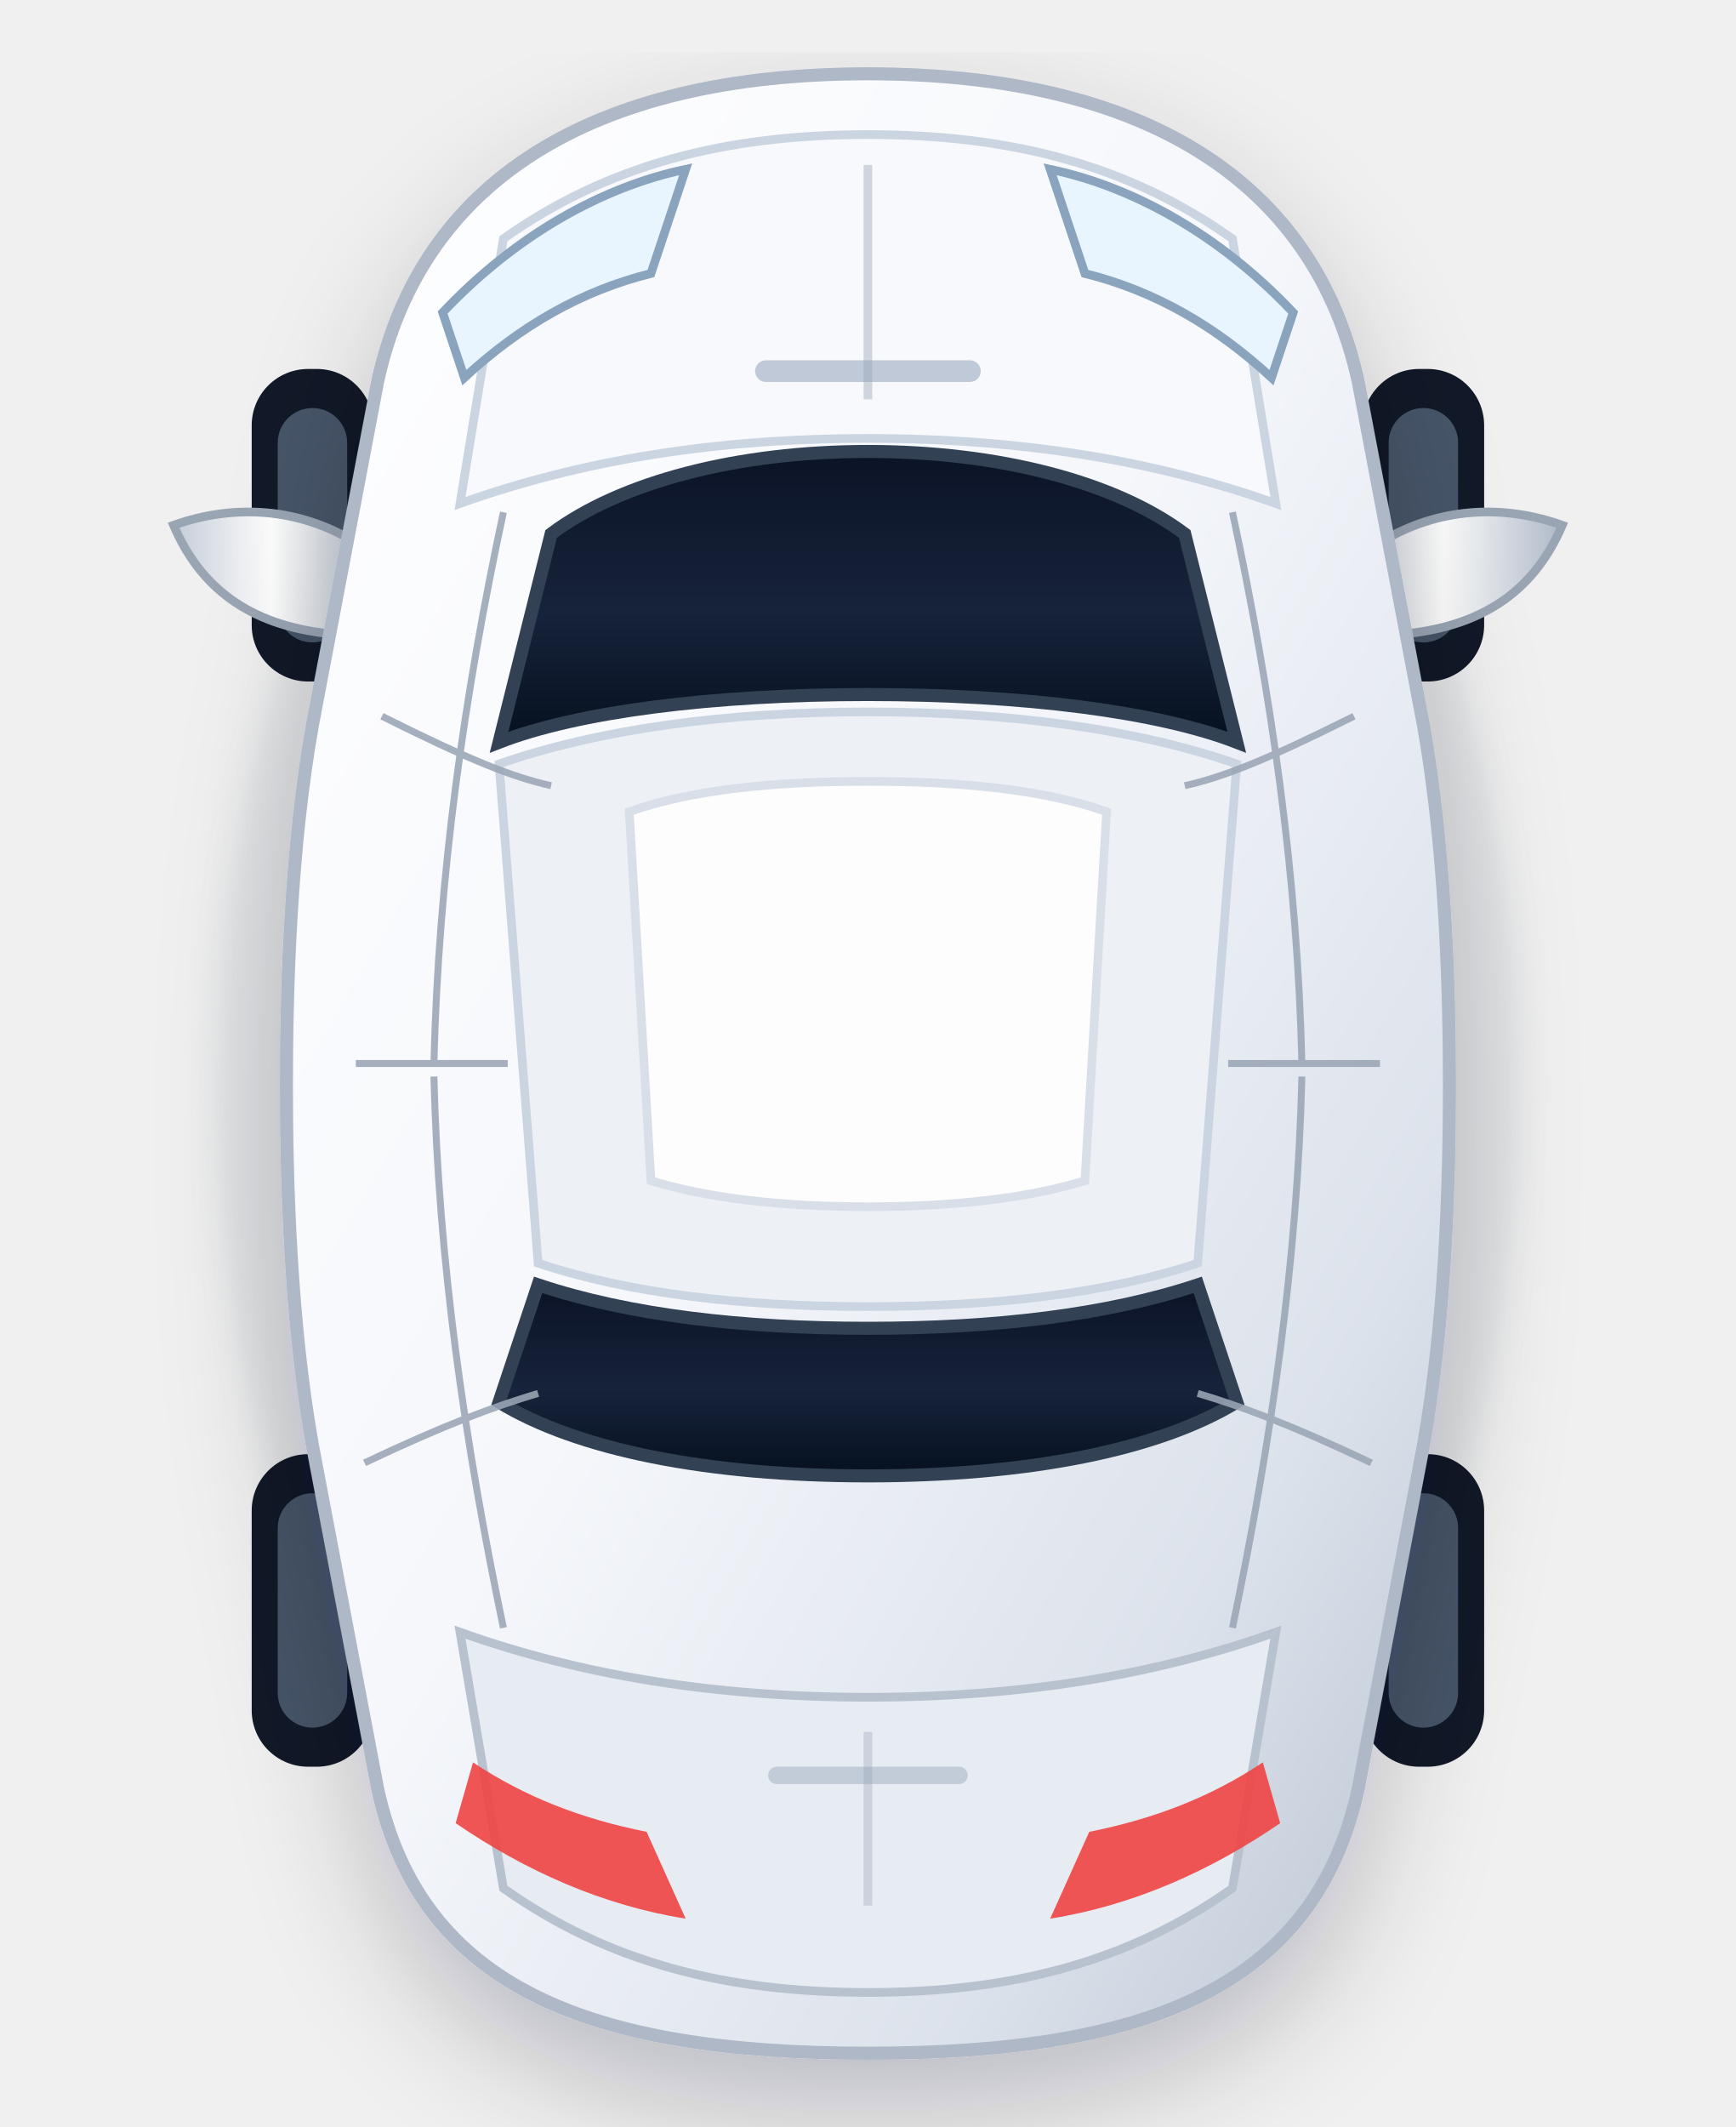
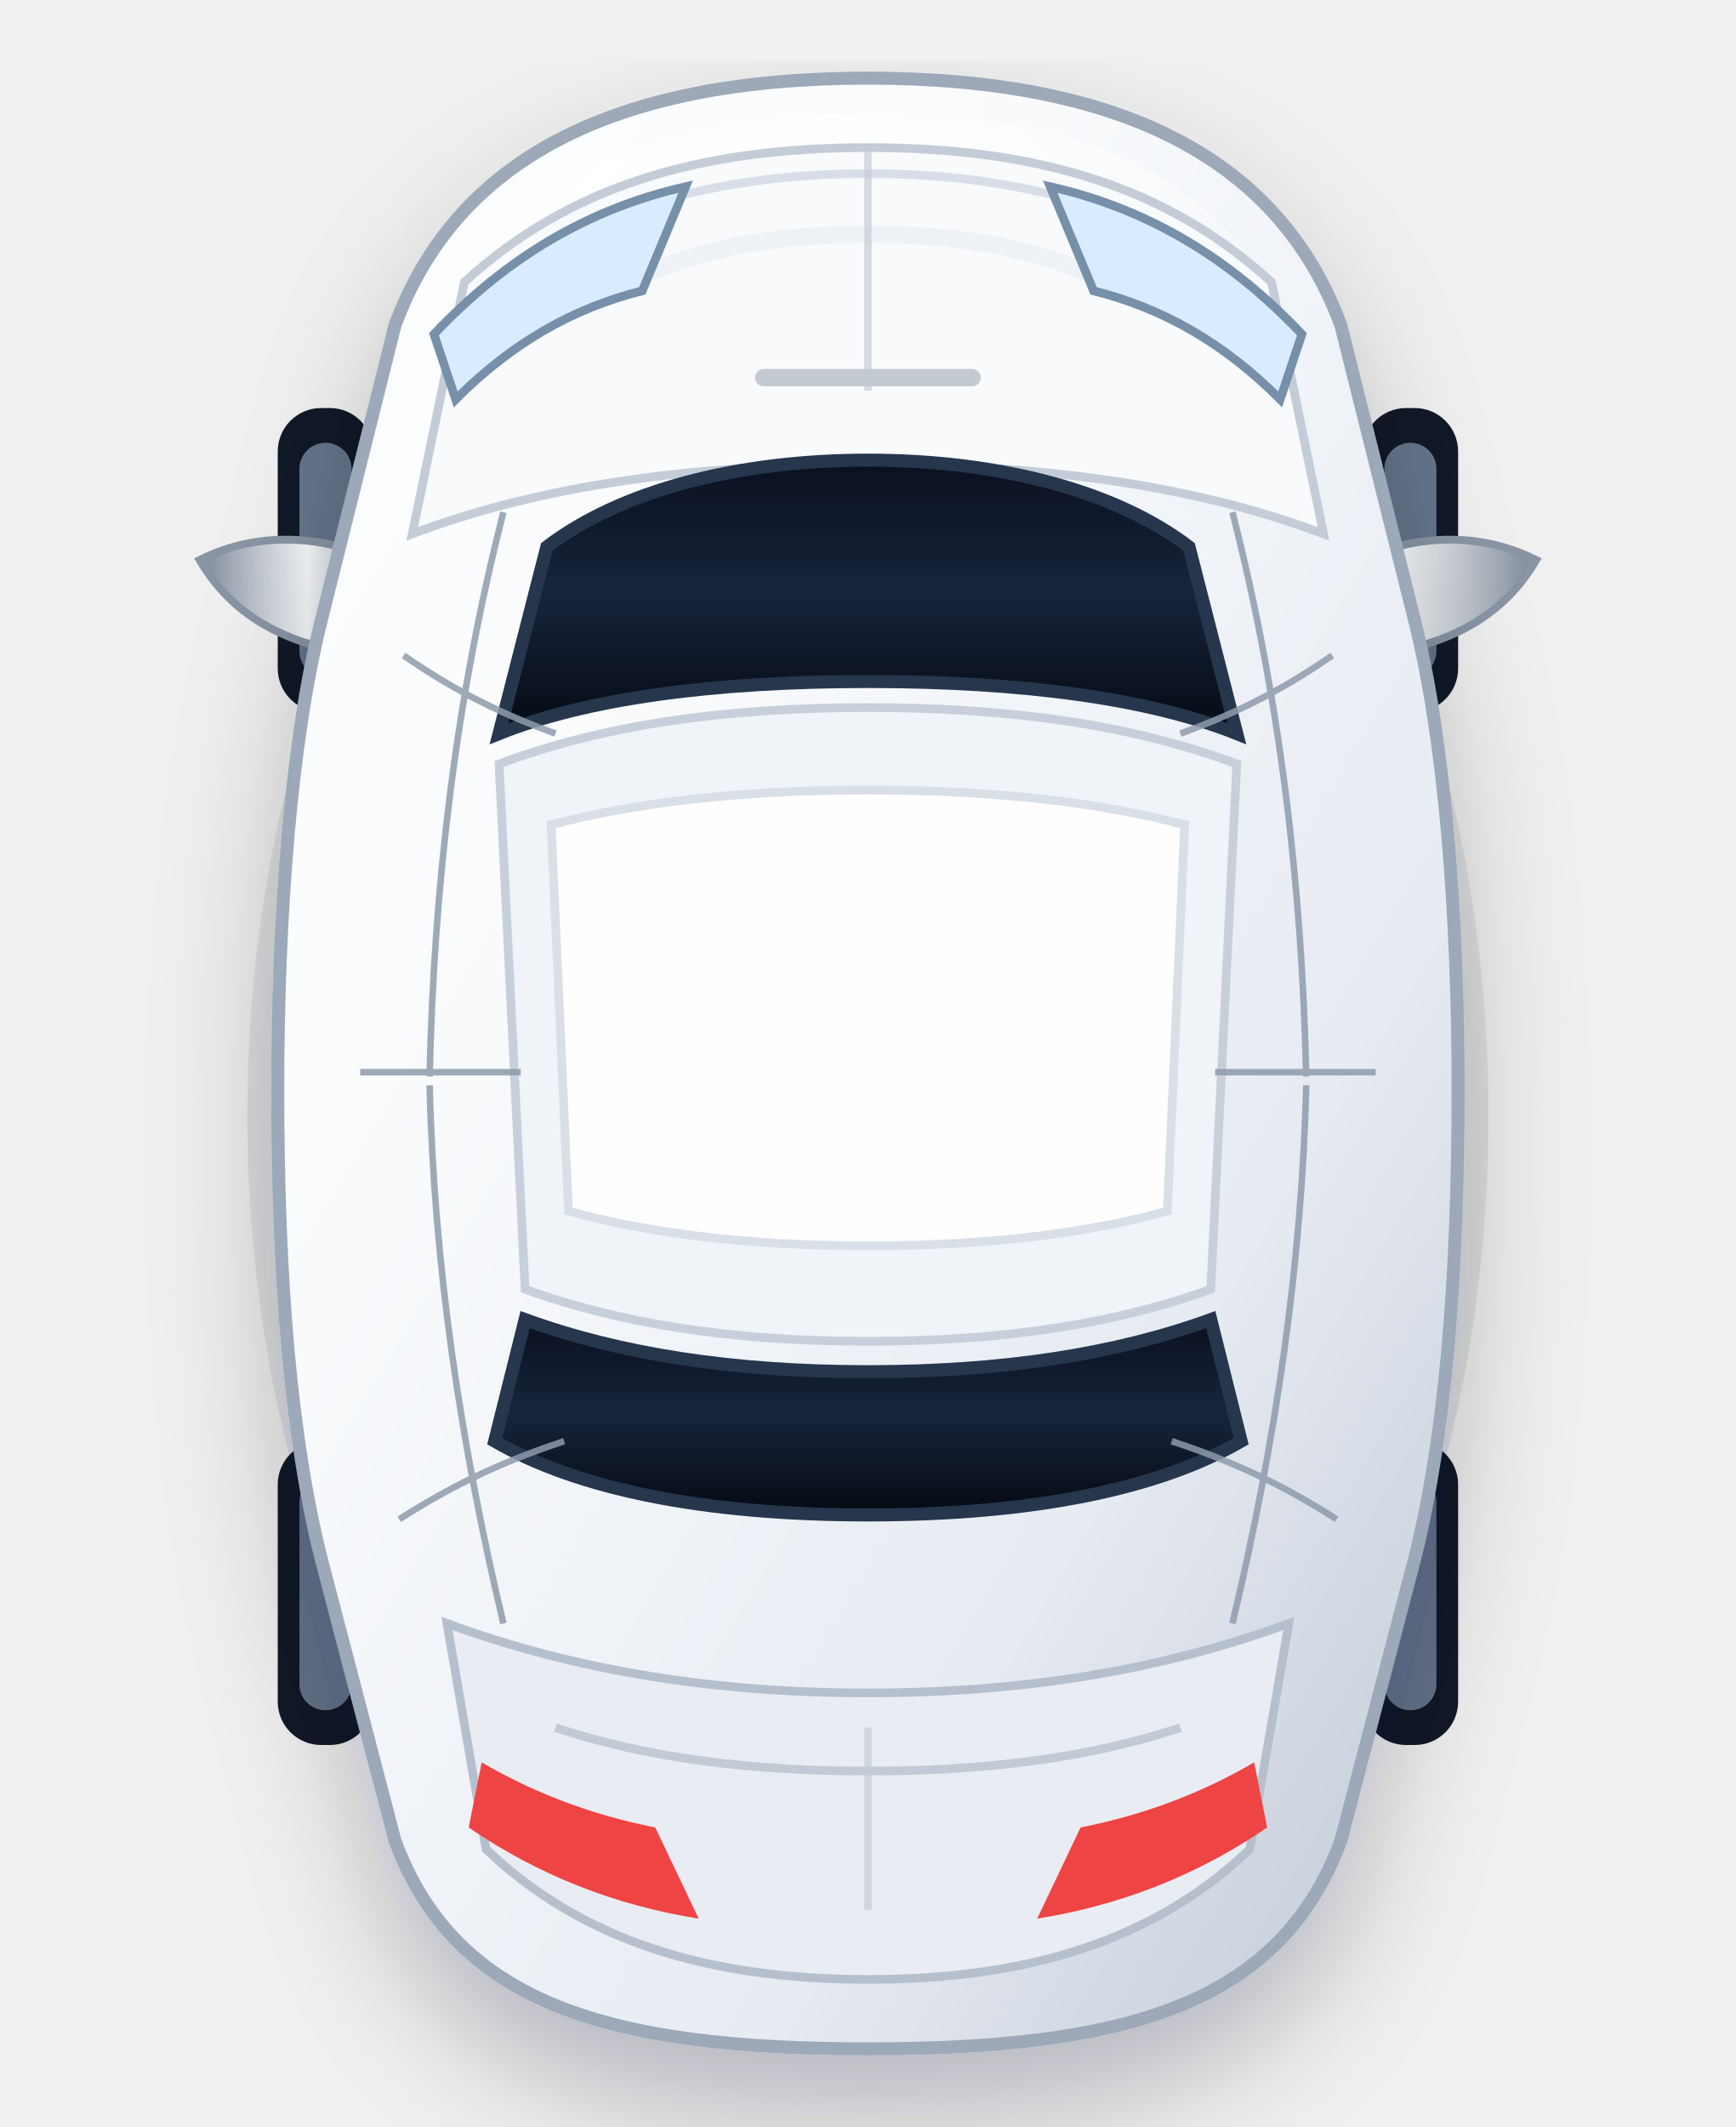
<svg xmlns="http://www.w3.org/2000/svg" viewBox="0 0 400 490" role="img" aria-labelledby="title desc">
  <defs>
-     <linearGradient id="body" x1="0" y1="0" x2="1" y2="1">
+     <linearGradient id="paint" x1="0" y1="0" x2="1" y2="1">
      <stop offset="0" stop-color="#ffffff" />
-       <stop offset="0.46" stop-color="#f5f7fb" />
-       <stop offset="0.78" stop-color="#dce2eb" />
-       <stop offset="1" stop-color="#b8c2d0" />
+       <stop offset=".34" stop-color="#f8fafc" />
+       <stop offset=".7" stop-color="#e7ebf2" />
+       <stop offset="1" stop-color="#bcc6d3" />
    </linearGradient>
    <linearGradient id="glass" x1="0" y1="0" x2="0" y2="1">
-       <stop offset="0" stop-color="#0b1326" />
-       <stop offset="0.55" stop-color="#17233b" />
-       <stop offset="1" stop-color="#06101f" />
+       <stop offset="0" stop-color="#0a1020" />
+       <stop offset=".48" stop-color="#17243b" />
+       <stop offset="1" stop-color="#050a13" />
    </linearGradient>
-     <linearGradient id="metal" x1="0" y1="0" x2="1" y2="0">
-       <stop offset="0" stop-color="#c5ccd7" />
-       <stop offset="0.45" stop-color="#ffffff" />
-       <stop offset="1" stop-color="#aeb8c6" />
+     <linearGradient id="chrome" x1="0" y1="0" x2="1" y2="0">
+       <stop offset="0" stop-color="#7d8998" />
+       <stop offset=".45" stop-color="#f8fafc" />
+       <stop offset="1" stop-color="#7d8998" />
    </linearGradient>
-     <filter id="shadow" x="-30%" y="-20%" width="160%" height="150%">
-       <feDropShadow dx="0" dy="12" stdDeviation="14" flood-color="#0f172a" flood-opacity=".22" />
-     </filter>
-     <filter id="soft" x="-20%" y="-20%" width="140%" height="140%">
-       <feGaussianBlur stdDeviation="3" />
+     <radialGradient id="highlight" cx="35%" cy="20%" r="75%">
+       <stop offset="0" stop-color="#ffffff" stop-opacity=".95" />
+       <stop offset="1" stop-color="#ffffff" stop-opacity="0" />
+     </radialGradient>
+     <filter id="shadow" x="-35%" y="-25%" width="170%" height="165%">
+       <feDropShadow dx="0" dy="14" stdDeviation="14" flood-color="#0f172a" flood-opacity=".24" />
    </filter>
  </defs>
-   <ellipse cx="200" cy="250" rx="151" ry="222" fill="#64748b" opacity=".10" filter="url(#soft)" />
+   <ellipse cx="200" cy="257" rx="143" ry="216" fill="#0f172a" opacity=".08" />
  <g fill="#111827">
-     <rect x="58" y="85" width="28" height="72" rx="13" />
-     <rect x="314" y="85" width="28" height="72" rx="13" />
-     <rect x="58" y="335" width="28" height="72" rx="13" />
-     <rect x="314" y="335" width="28" height="72" rx="13" />
+     <rect x="64" y="94" width="22" height="70" rx="10" />
+     <rect x="314" y="94" width="22" height="70" rx="10" />
+     <rect x="64" y="332" width="22" height="70" rx="10" />
+     <rect x="314" y="332" width="22" height="70" rx="10" />
  </g>
-   <g fill="#475569">
-     <rect x="64" y="94" width="16" height="54" rx="8" />
-     <rect x="320" y="94" width="16" height="54" rx="8" />
-     <rect x="64" y="344" width="16" height="54" rx="8" />
-     <rect x="320" y="344" width="16" height="54" rx="8" />
+   <g fill="#64748b">
+     <rect x="69" y="102" width="12" height="54" rx="6" />
+     <rect x="319" y="102" width="12" height="54" rx="6" />
+     <rect x="69" y="340" width="12" height="54" rx="6" />
+     <rect x="319" y="340" width="12" height="54" rx="6" />
  </g>
-   <path d="M76 146c-19-2-30-11-36-25 14-5 29-4 42 4l8 14z" fill="url(#metal)" stroke="#9aa5b4" stroke-width="2" />
-   <path d="M324 146c19-2 30-11 36-25-14-5-29-4-42 4l-8 14z" fill="url(#metal)" stroke="#9aa5b4" stroke-width="2" />
-   <path d="M200 17C136 17 97 42 87 88L72 167c-5 28-6 60-6 83s1 55 6 83l15 79c10 46 49 61 113 61s103-15 113-61l15-79c5-28 6-60 6-83s-1-55-6-83l-15-79C303 42 264 17 200 17z" fill="url(#body)" stroke="#aeb8c6" stroke-width="3" filter="url(#shadow)" />
-   <path d="M116 55c24-17 51-24 84-24s60 7 84 24l10 61c-28-10-59-15-94-15s-66 5-94 15z" fill="#f7f9fc" stroke="#cbd5e1" stroke-width="2" />
-   <path d="M106 376c28 10 59 15 94 15s66-5 94-15l-10 59c-24 17-51 24-84 24s-60-7-84-24z" fill="#e7ebf2" stroke="#b8c2cf" stroke-width="2" />
-   <path d="M127 123c16-12 43-19 73-19s57 7 73 19l12 48c-18-7-49-11-85-11s-67 4-85 11z" fill="url(#glass)" stroke="#334155" stroke-width="3" />
-   <path d="M115 176c23-8 52-12 85-12s62 4 85 12l-9 115c-21 7-47 10-76 10s-55-3-76-10z" fill="#edf1f6" stroke="#cbd5e1" stroke-width="2" />
-   <path d="M124 296c21 7 47 10 76 10s55-3 76-10l9 27c-18 11-48 17-85 17s-67-6-85-17z" fill="url(#glass)" stroke="#334155" stroke-width="3" />
-   <path d="M145 187c14-5 33-7 55-7s41 2 55 7l-5 85c-13 4-30 6-50 6s-37-2-50-6z" fill="#ffffff" opacity=".88" stroke="#d6dde7" stroke-width="2" />
-   <g fill="none" stroke="#9aa6b5" stroke-width="1.6" opacity=".88">
-     <path d="M88 165c20 10 30 14 39 16" />
-     <path d="M312 165c-20 10-30 14-39 16" />
-     <path d="M82 245h35" />
-     <path d="M318 245h-35" />
-     <path d="M84 337c19-9 30-13 40-16" />
-     <path d="M316 337c-19-9-30-13-40-16" />
-     <path d="M116 118c-9 42-15 84-16 127" />
-     <path d="M284 118c9 42 15 84 16 127" />
-     <path d="M100 248c1 42 7 84 16 127" />
-     <path d="M300 248c-1 42-7 84-16 127" />
+   <path d="M85 151c-20-2-32-10-39-22 14-7 30-6 45 2l10 11z" fill="url(#chrome)" stroke="#8995a5" stroke-width="1.8" />
+   <path d="M315 151c20-2 32-10 39-22-14-7-30-6-45 2l-10 11z" fill="url(#chrome)" stroke="#8995a5" stroke-width="1.8" />
+   <path d="M200 18c-59 0-95 19-109 57L74 143c-7 28-10 68-10 108 0 44 3 80 10 108l17 65c14 38 50 48 109 48s95-10 109-48l17-65c7-28 10-64 10-108 0-40-3-80-10-108l-17-68C295 37 259 18 200 18z" fill="url(#paint)" stroke="#9da9b8" stroke-width="3" filter="url(#shadow)" />
+   <path d="M200 26c-50 0-82 15-95 47l-13 49c31-10 67-15 108-15s77 5 108 15l-13-49c-13-32-45-47-95-47z" fill="url(#highlight)" />
+   <path d="M107 65c24-22 54-31 93-31s69 9 93 31l12 58c-29-11-64-16-105-16s-76 5-105 16z" fill="#f8fafc" stroke="#c4ccd7" stroke-width="2" />
+   <path d="M130 55c20-10 43-15 70-15s50 5 70 15" fill="none" stroke="#d8dee7" stroke-width="2" />
+   <path d="M147 64c15-7 32-10 53-10s38 3 53 10" fill="none" stroke="#eef2f7" stroke-width="4" />
+   <path d="M126 126c17-13 44-20 74-20s57 7 74 20l11 43c-20-8-49-12-85-12s-65 4-85 12z" fill="url(#glass)" stroke="#26364d" stroke-width="3" />
+   <path d="M115 176c24-9 52-13 85-13s61 4 85 13l-6 121c-22 8-48 12-79 12s-57-4-79-12z" fill="#f0f3f7" stroke="#c7cfda" stroke-width="2" />
+   <path d="M127 190c19-5 43-8 73-8s54 3 73 8l-4 89c-18 5-41 8-69 8s-51-3-69-8z" fill="#ffffff" opacity=".92" stroke="#d7dde6" stroke-width="2" />
+   <path d="M121 304c22 8 48 12 79 12s57-4 79-12l7 28c-19 11-48 17-86 17s-67-6-86-17z" fill="url(#glass)" stroke="#26364d" stroke-width="3" />
+   <path d="M103 374c30 11 62 16 97 16s67-5 97-16l-9 52c-22 21-51 30-88 30s-66-9-88-30z" fill="#e9edf3" stroke="#b6c0cd" stroke-width="2" />
+   <path d="M128 398c21 7 45 10 72 10s51-3 72-10" fill="none" stroke="#c1cad5" stroke-width="2" />
+   <g fill="none" stroke="#8e9bab" stroke-width="1.5" opacity=".85">
+     <path d="M93 151c13 9 24 14 35 18" />
+     <path d="M307 151c-13 9-24 14-35 18" />
+     <path d="M83 247h37" />
+     <path d="M317 247h-37" />
+     <path d="M92 350c14-9 26-14 38-18" />
+     <path d="M308 350c-14-9-26-14-38-18" />
+     <path d="M116 118c-11 43-16 86-17 130" />
+     <path d="M284 118c11 43 16 86 17 130" />
+     <path d="M99 250c1 41 7 82 17 124" />
+     <path d="M301 250c-1 41-7 82-17 124" />
  </g>
-   <g>
-     <path d="M102 72c17-18 37-29 56-33l-8 24c-16 4-30 12-43 24z" fill="#e8f5ff" stroke="#8aa4bd" stroke-width="2" />
-     <path d="M298 72c-17-18-37-29-56-33l8 24c16 4 30 12 43 24z" fill="#e8f5ff" stroke="#8aa4bd" stroke-width="2" />
-     <path d="M105 420c16 11 34 19 53 22l-9-20c-15-3-28-8-40-16z" fill="#ef4444" opacity=".9" />
-     <path d="M295 420c-16 11-34 19-53 22l9-20c15-3 28-8 40-16z" fill="#ef4444" opacity=".9" />
-   </g>
-   <path d="M200 38v54M200 399v40" stroke="#c2cad5" stroke-width="2" opacity=".75" />
-   <rect x="174" y="83" width="52" height="5" rx="2.5" fill="#94a3b8" opacity=".55" />
-   <rect x="177" y="407" width="46" height="4" rx="2" fill="#94a3b8" opacity=".45" />
+   <path d="M100 77c17-18 36-29 58-34l-10 24c-16 4-30 12-43 25z" fill="#d9ecff" stroke="#7790aa" stroke-width="2" />
+   <path d="M300 77c-17-18-36-29-58-34l10 24c16 4 30 12 43 25z" fill="#d9ecff" stroke="#7790aa" stroke-width="2" />
+   <path d="M108 421c16 11 34 18 53 21l-10-21c-15-3-28-8-40-15z" fill="#ef4444" />
+   <path d="M292 421c-16 11-34 18-53 21l10-21c15-3 28-8 40-15z" fill="#ef4444" />
+   <rect x="174" y="85" width="52" height="4" rx="2" fill="#8d99a8" opacity=".5" />
+   <path d="M200 35v55M200 398v42" stroke="#c2cad5" stroke-width="1.7" opacity=".65" />
</svg>
